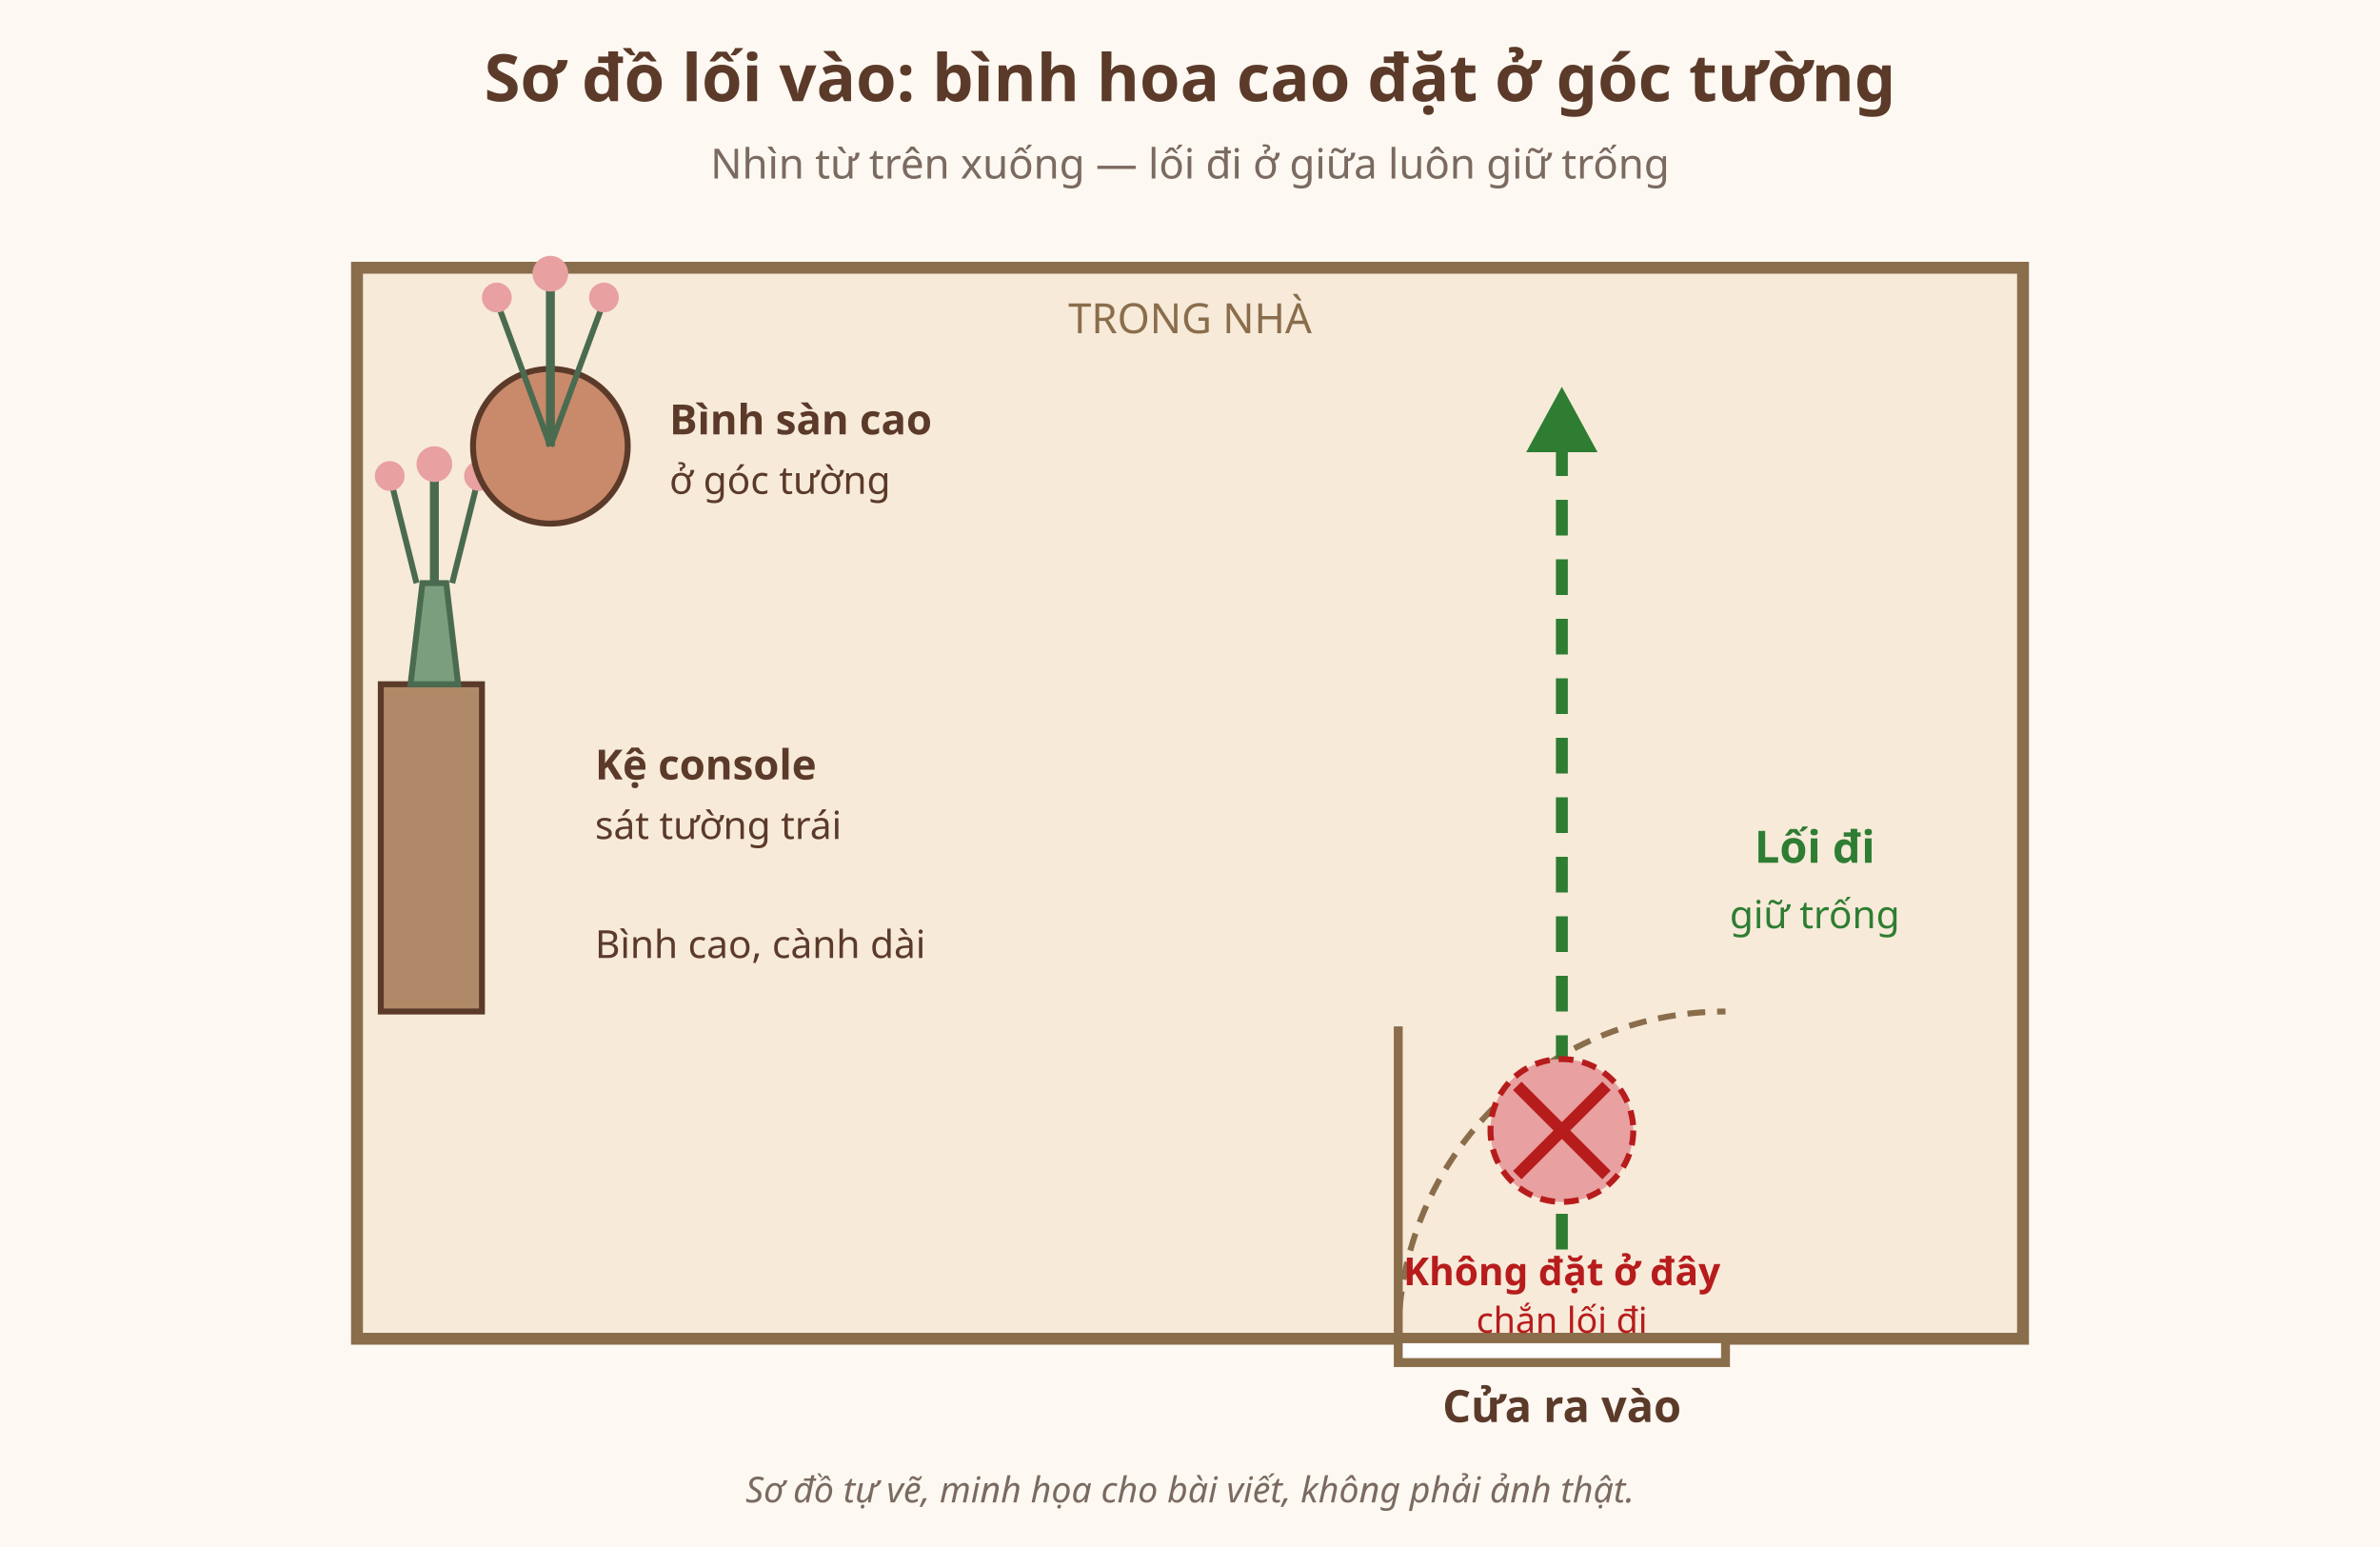
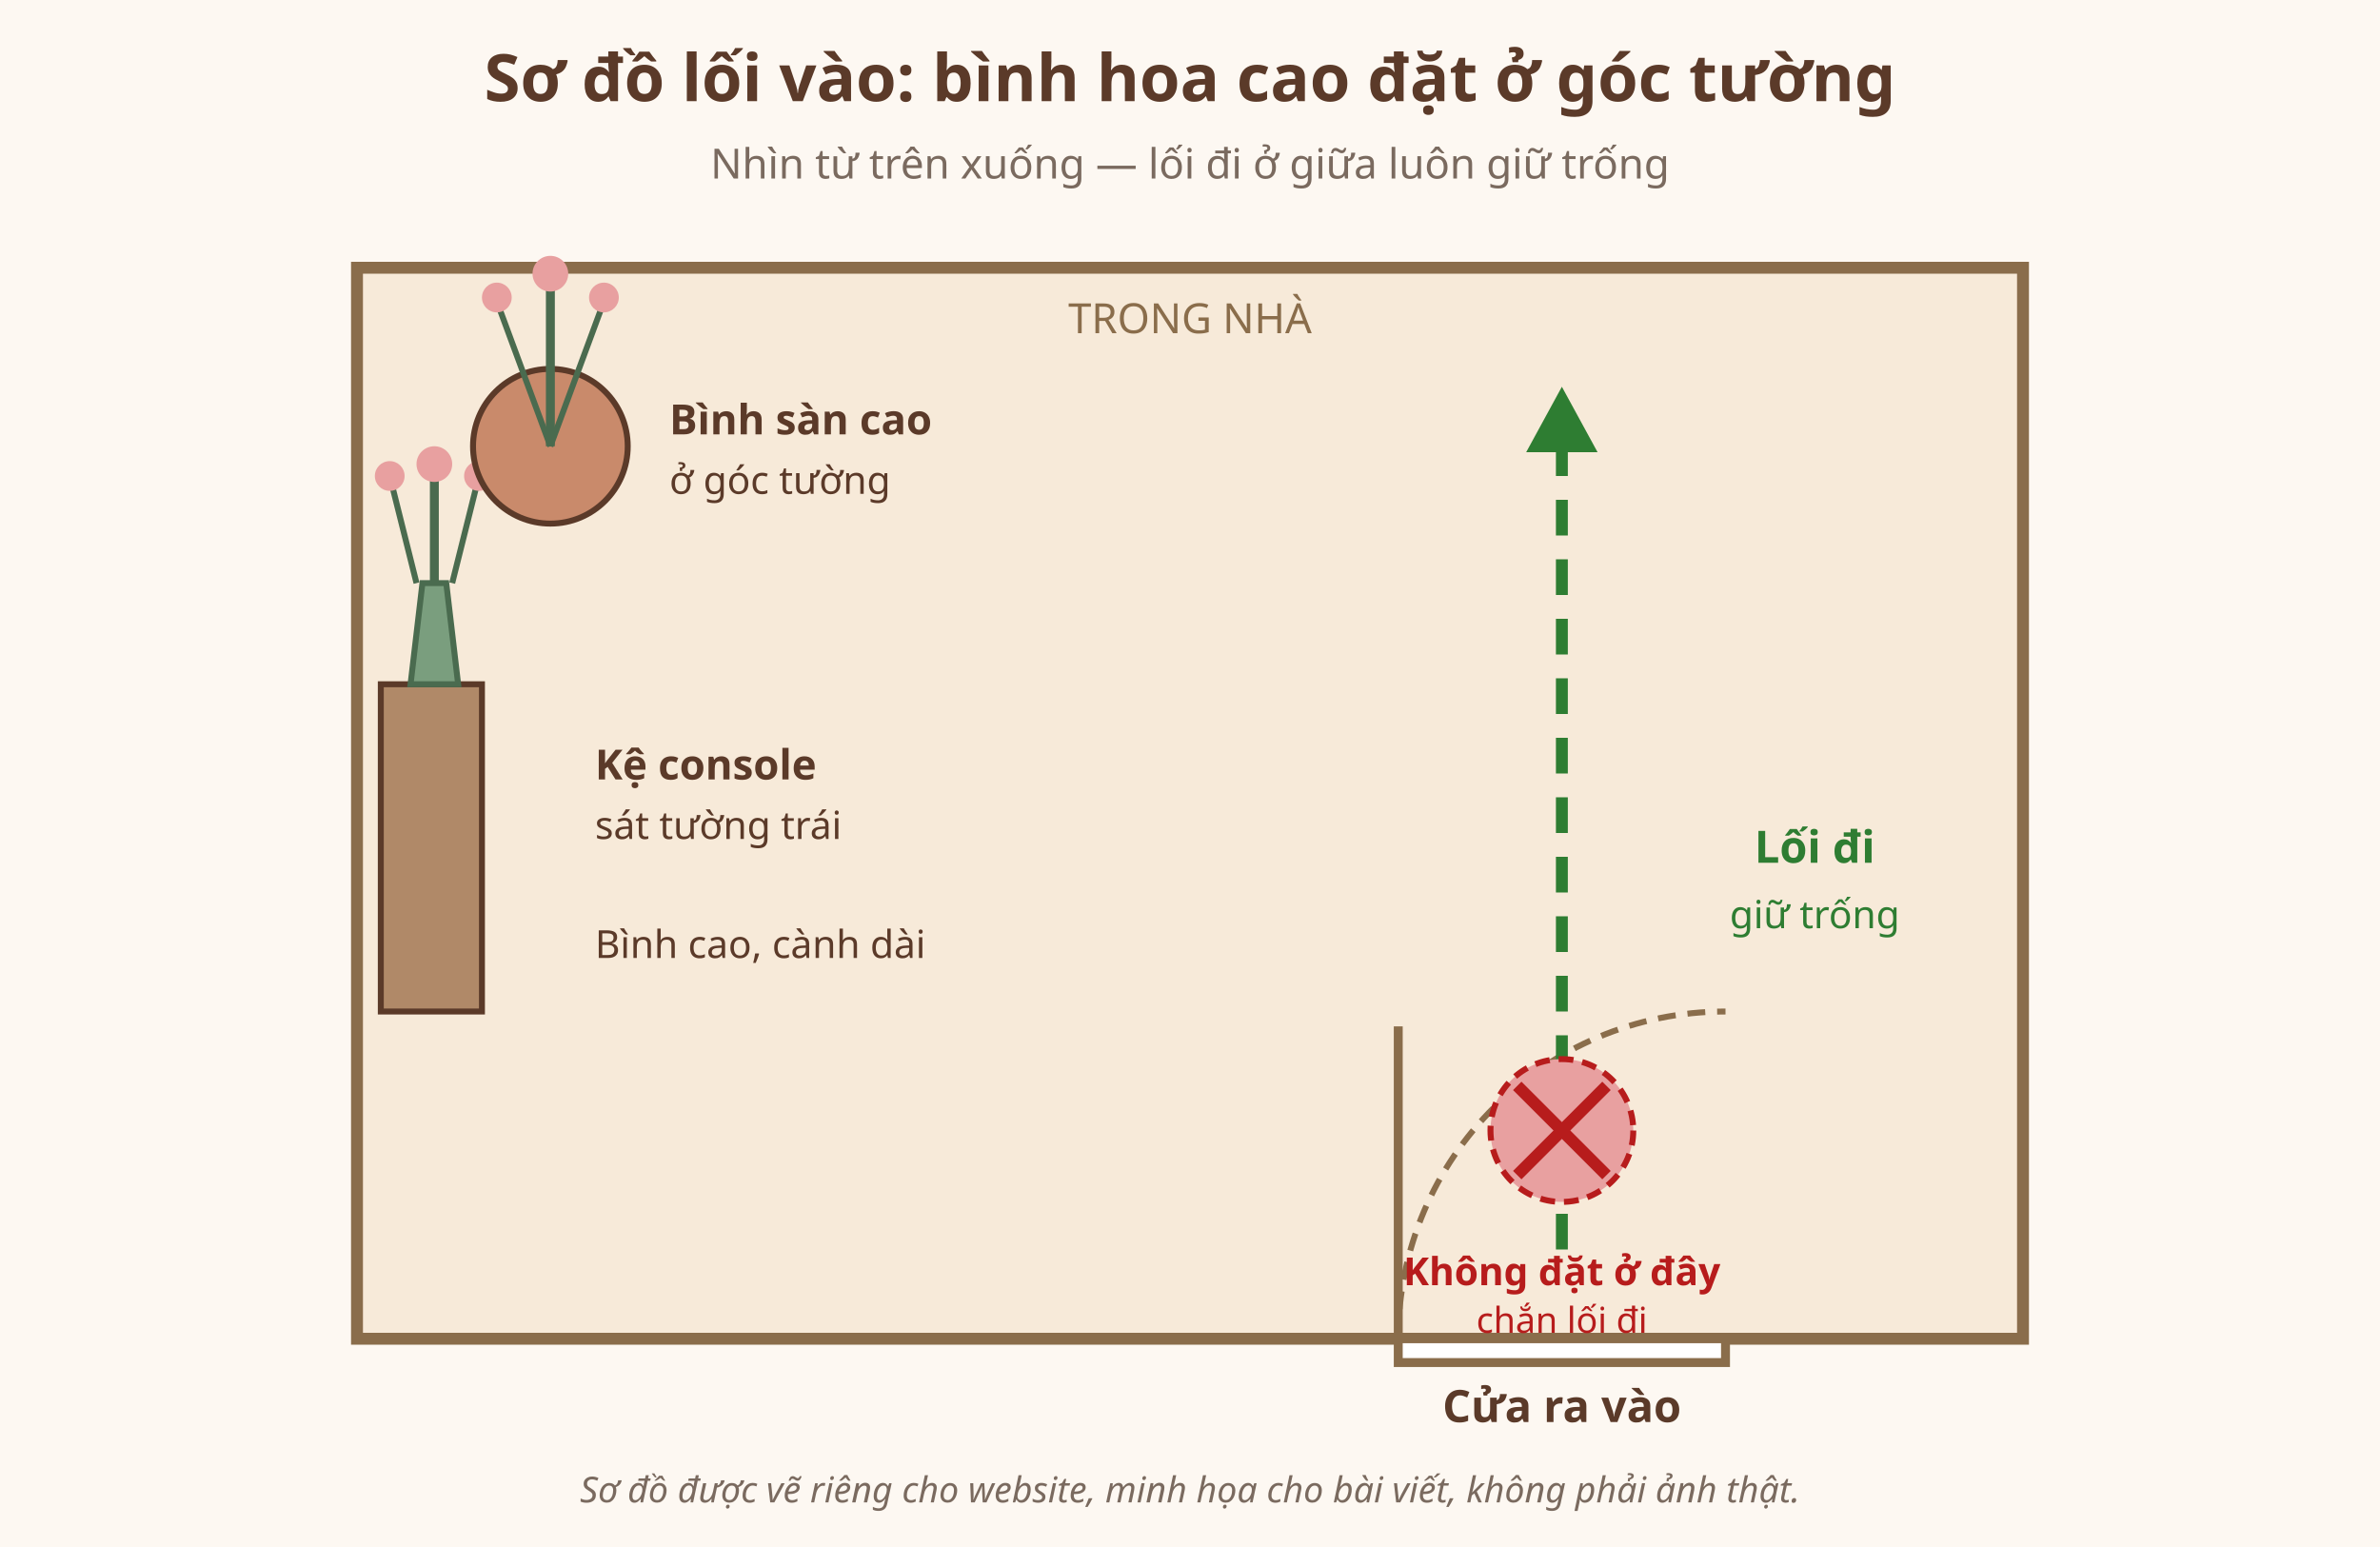
<svg xmlns="http://www.w3.org/2000/svg" width="800" height="520" viewBox="0 0 800 520" role="img" aria-labelledby="t14 d14">
  <rect width="800" height="520" fill="#fdf8f2" />
  <text x="400" y="34" text-anchor="middle" font-family="sans-serif" font-size="22" font-weight="bold" fill="#5b3a29">Sơ đồ lối vào: bình hoa cao đặt ở góc tường</text>
  <text x="400" y="60" text-anchor="middle" font-family="sans-serif" font-size="14" fill="#7a6a5f">Nhìn từ trên xuống — lối đi ở giữa luôn giữ trống</text>
  <rect x="120" y="90" width="560" height="360" fill="#f7ead9" stroke="#8a6d4b" stroke-width="4" />
  <text x="400" y="112" text-anchor="middle" font-family="sans-serif" font-size="14" fill="#8a6d4b">TRONG NHÀ</text>
  <rect x="470" y="450" width="110" height="8" fill="#fff" stroke="#8a6d4b" stroke-width="3" />
  <path d="M 470 450 A 110 110 0 0 1 580 340" fill="none" stroke="#8a6d4b" stroke-width="2" stroke-dasharray="6 4" />
  <line x1="470" y1="450" x2="470" y2="345" stroke="#8a6d4b" stroke-width="3" />
  <text x="525" y="478" text-anchor="middle" font-family="sans-serif" font-size="15" font-weight="bold" fill="#5b3a29">Cửa ra vào</text>
  <line x1="525" y1="420" x2="525" y2="150" stroke="#2e7d32" stroke-width="4" stroke-dasharray="12 8" />
  <polygon points="525,130 513,152 537,152" fill="#2e7d32" />
  <text x="610" y="290" text-anchor="middle" font-family="sans-serif" font-size="15" font-weight="bold" fill="#2e7d32">Lối đi</text>
  <text x="610" y="312" text-anchor="middle" font-family="sans-serif" font-size="13" fill="#2e7d32">giữ trống</text>
  <rect x="128" y="230" width="34" height="110" fill="#b08968" stroke="#5b3a29" stroke-width="2" />
  <text x="200" y="262" font-family="sans-serif" font-size="14" font-weight="bold" fill="#5b3a29">Kệ console</text>
  <text x="200" y="282" font-family="sans-serif" font-size="13" fill="#5b3a29">sát tường trái</text>
  <path d="M 138 230 L 142 196 L 150 196 L 154 230 Z" fill="#7a9e7e" stroke="#4a6b4f" stroke-width="2" />
  <line x1="146" y1="196" x2="146" y2="160" stroke="#4a6b4f" stroke-width="3" />
  <line x1="140" y1="196" x2="132" y2="164" stroke="#4a6b4f" stroke-width="2" />
  <line x1="152" y1="196" x2="160" y2="164" stroke="#4a6b4f" stroke-width="2" />
  <circle cx="146" cy="156" r="6" fill="#e8a0a0" />
  <circle cx="131" cy="160" r="5" fill="#e8a0a0" />
  <circle cx="161" cy="160" r="5" fill="#e8a0a0" />
  <text x="200" y="322" font-family="sans-serif" font-size="13" fill="#5b3a29">Bình cao, cành dài</text>
  <circle cx="185" cy="150" r="26" fill="#c98a6b" stroke="#5b3a29" stroke-width="2" />
  <line x1="185" y1="150" x2="185" y2="96" stroke="#4a6b4f" stroke-width="3" />
  <line x1="185" y1="150" x2="168" y2="104" stroke="#4a6b4f" stroke-width="2" />
  <line x1="185" y1="150" x2="202" y2="104" stroke="#4a6b4f" stroke-width="2" />
  <circle cx="185" cy="92" r="6" fill="#e8a0a0" />
  <circle cx="167" cy="100" r="5" fill="#e8a0a0" />
  <circle cx="203" cy="100" r="5" fill="#e8a0a0" />
  <text x="225" y="146" font-family="sans-serif" font-size="14" font-weight="bold" fill="#5b3a29">Bình sàn cao</text>
  <text x="225" y="166" font-family="sans-serif" font-size="13" fill="#5b3a29">ở góc tường</text>
  <circle cx="525" cy="380" r="24" fill="#e8a0a0" stroke="#b71c1c" stroke-width="2" stroke-dasharray="5 3" />
  <line x1="510" y1="365" x2="540" y2="395" stroke="#b71c1c" stroke-width="4" />
  <line x1="540" y1="365" x2="510" y2="395" stroke="#b71c1c" stroke-width="4" />
  <text x="525" y="432" text-anchor="middle" font-family="sans-serif" font-size="13" font-weight="bold" fill="#b71c1c">Không đặt ở đây</text>
  <text x="525" y="448" text-anchor="middle" font-family="sans-serif" font-size="12" fill="#b71c1c">chắn lối đi</text>
-   <text x="400" y="505" text-anchor="middle" font-family="sans-serif" font-size="12" font-style="italic" fill="#7a6a5f">Sơ đồ tự vẽ, minh họa cho bài viết, không phải ảnh thật.</text>
+   <text x="400" y="505" text-anchor="middle" font-family="sans-serif" font-size="12" font-style="italic" fill="#7a6a5f">Sơ đồ được vẽ riêng cho website, minh họa cho bài viết, không phải ảnh thật.</text>
</svg>
